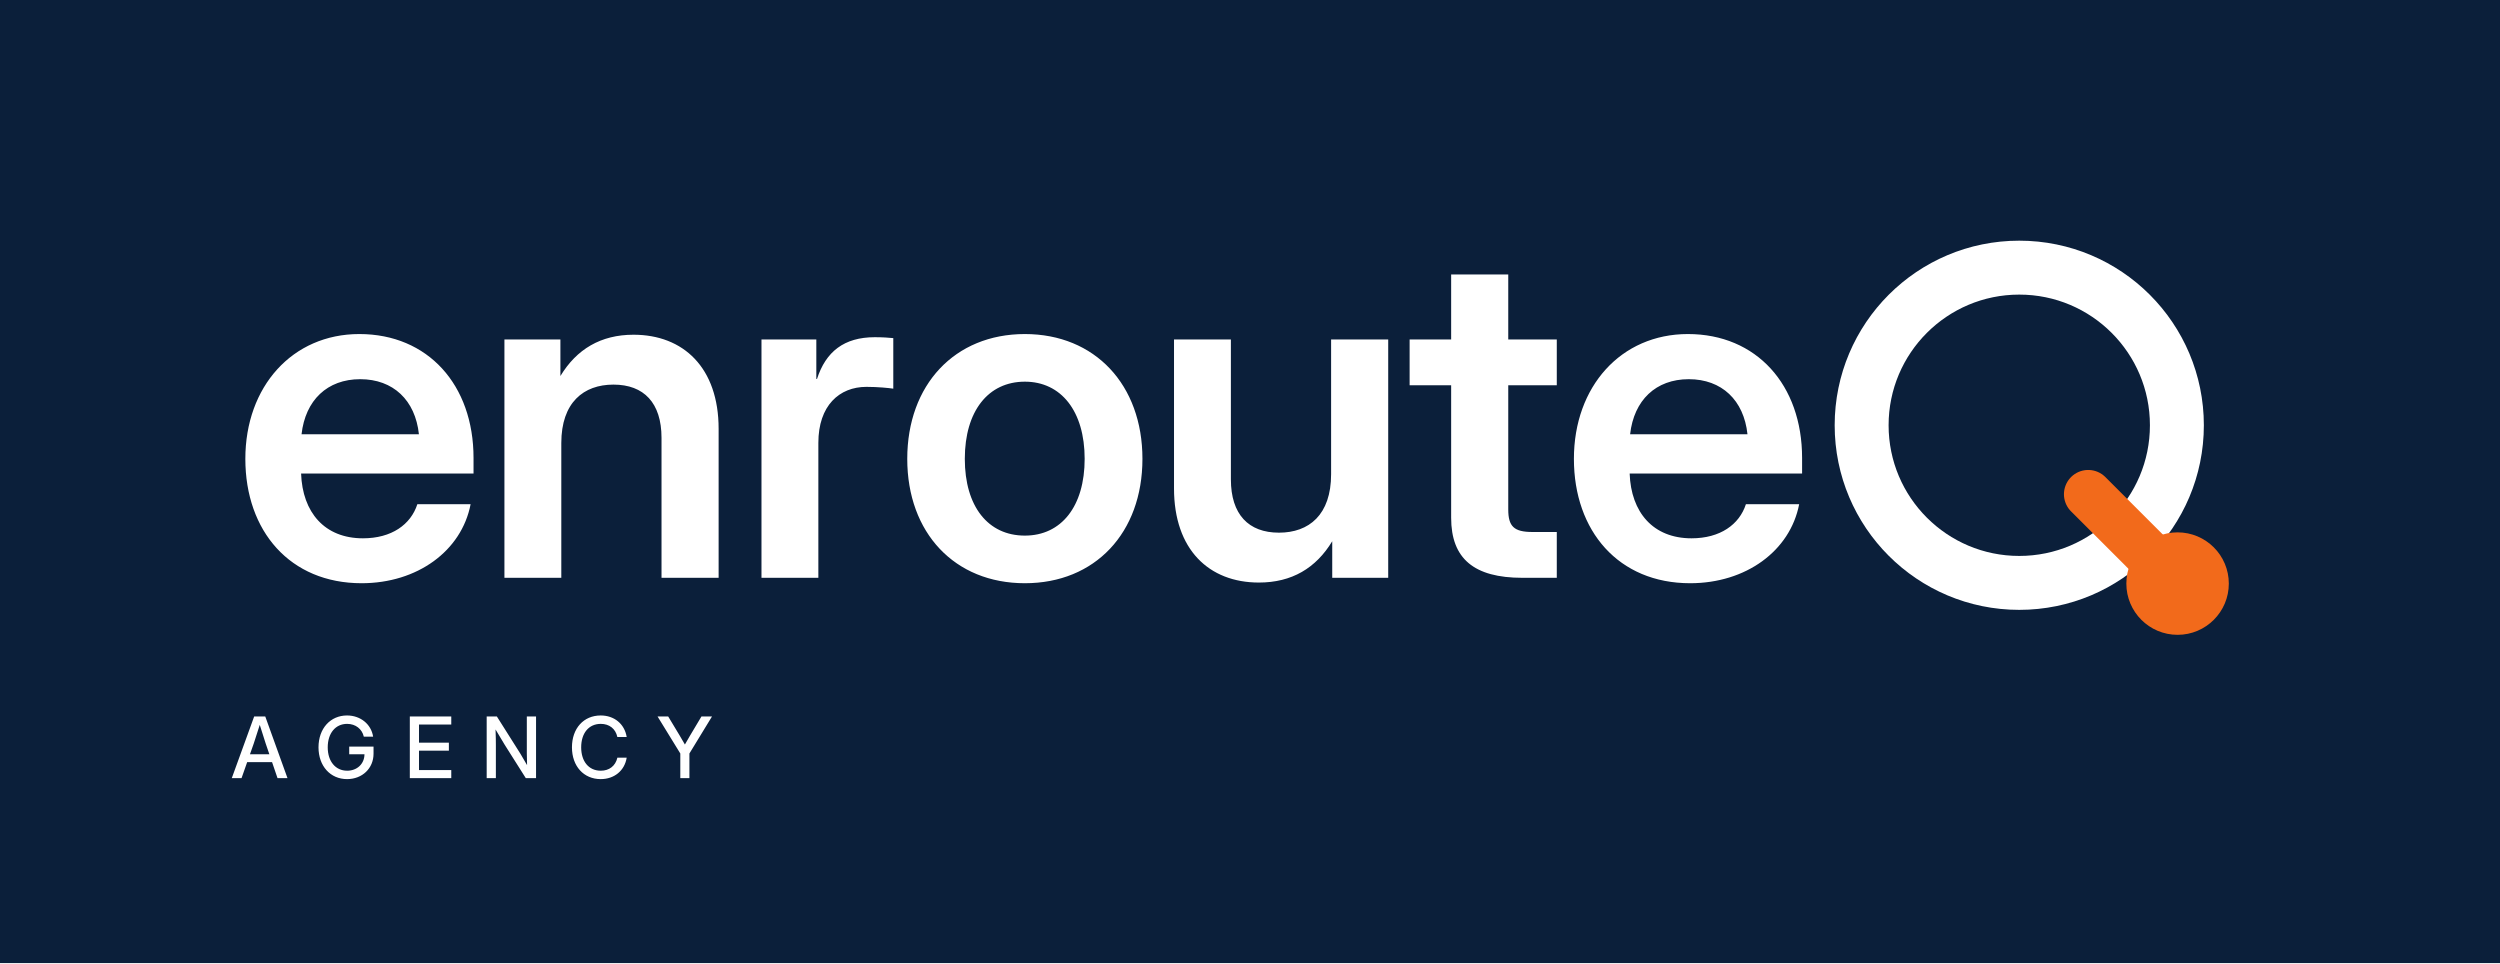
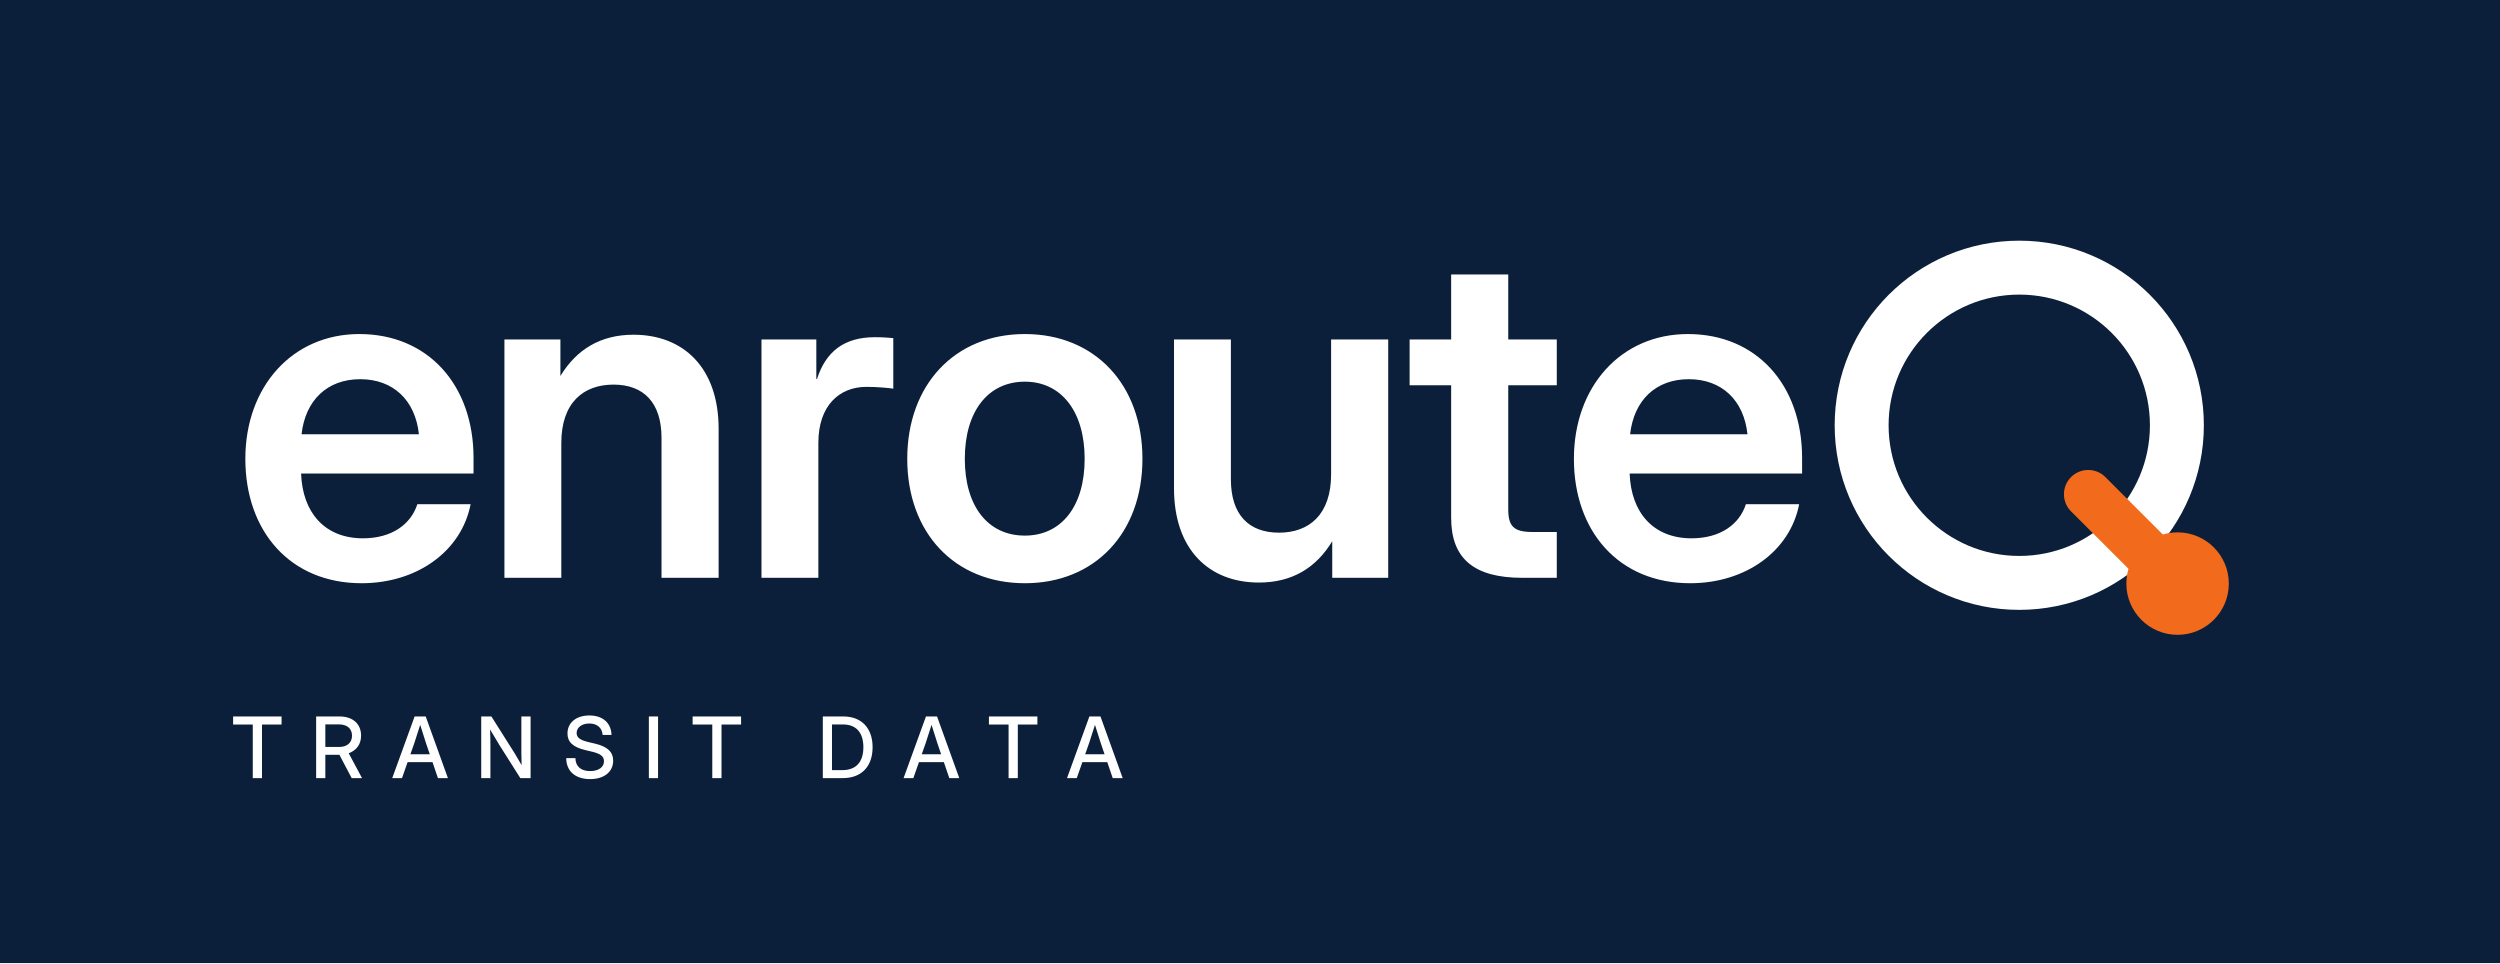
<svg xmlns="http://www.w3.org/2000/svg" viewBox="0 0 649 250" width="649" height="250">
  <rect width="649" height="250" fill="#0B1F3A" />
  <path fill="#FFFFFF" d="M93.867 151.406C108.34 151.406 119.824 143.027 122.168 130.898H108.34C106.641 136.172 101.66 139.746 94.219 139.746C84.258 139.746 78.516 133.008 78.164 122.93H122.93V118.887C122.93 99.902 111.094 86.719 93.281 86.719C75.938 86.719 63.691 100.312 63.691 119.121C63.691 137.871 75.293 151.406 93.867 151.406ZM78.281 112.734C79.277 103.887 84.961 98.438 93.516 98.438C102.07 98.438 107.812 103.887 108.75 112.734Z M145.715 115.02C145.715 104.473 151.516 99.844 159.25 99.844C167.16 99.844 171.73 104.59 171.73 113.672V150.0H186.555V111.328C186.555 95.449 177.414 86.895 164.465 86.895C155.969 86.895 149.699 90.645 145.48 97.617V88.125H130.949V150.0H145.715Z M197.68 150.0H212.445V114.961C212.445 105.293 217.895 100.43 224.926 100.43C227.855 100.43 230.785 100.723 231.898 100.898V87.773C230.727 87.656 229.086 87.539 227.094 87.539C219.125 87.539 214.379 91.289 212.094 98.379H211.918V88.125H197.68Z M266.051 151.406C284.273 151.406 296.578 138.34 296.578 119.121C296.578 99.902 284.273 86.719 266.051 86.719C247.828 86.719 235.523 99.902 235.523 119.121C235.523 138.34 247.828 151.406 266.051 151.406ZM266.051 139.043C256.5 139.043 250.465 131.484 250.465 119.121C250.465 106.699 256.559 99.082 266.051 99.082C275.484 99.082 281.578 106.758 281.578 119.121C281.578 131.426 275.543 139.043 266.051 139.043Z M326.805 151.23C335.359 151.23 341.629 147.48 345.848 140.508V150.0H360.379V88.125H345.555V123.105C345.555 133.652 339.812 138.281 332.02 138.281C324.109 138.281 319.539 133.535 319.539 124.453V88.125H304.773V126.797C304.773 142.676 313.855 151.23 326.805 151.23Z M404.141 88.125H391.543V71.25H376.719V88.125H365.938V100.02H376.719V134.414C376.719 145.02 382.637 150.0 395.234 150.0H404.141V138.105H397.812C393.008 138.105 391.543 136.641 391.543 132.246V100.02H404.141Z M438.762 151.406C453.234 151.406 464.719 143.027 467.062 130.898H453.234C451.535 136.172 446.555 139.746 439.113 139.746C429.152 139.746 423.41 133.008 423.059 122.93H467.824V118.887C467.824 99.902 455.988 86.719 438.176 86.719C420.832 86.719 408.586 100.312 408.586 119.121C408.586 137.871 420.188 151.406 438.762 151.406ZM423.176 112.734C424.172 103.887 429.855 98.438 438.41 98.438C446.965 98.438 452.707 103.887 453.645 112.734Z" />
  <circle cx="524.201" cy="110.4" r="40.92" fill="none" stroke="#FFFFFF" stroke-width="14" />
  <line x1="542.1" y1="128.3" x2="565.3" y2="151.5" stroke="#F26A1B" stroke-width="12.6" stroke-linecap="round" />
  <circle cx="565.3" cy="151.5" r="13.3" fill="#F26A1B" />
-   <path fill="#FFFFFF" d="M60.172 202.0H62.707L64.168 197.843H70.624L72.042 202.0H74.631L68.862 185.994H65.983ZM64.888 195.812 65.887 192.977C66.327 191.655 66.789 190.248 67.434 188.175C68.067 190.248 68.519 191.655 68.959 192.977L69.926 195.812Z M90.096 202.258C94.027 202.258 96.971 199.476 96.971 195.662V193.825H90.654V195.812H94.618C94.597 198.358 92.642 200.077 90.128 200.077C87.088 200.077 85.079 197.639 85.079 194.008C85.079 190.355 87.077 187.917 90.117 187.917C92.319 187.917 93.995 189.26 94.446 191.236H96.863C96.358 187.981 93.565 185.736 90.085 185.736C85.799 185.736 82.684 189.077 82.684 194.008C82.684 198.863 85.756 202.258 90.096 202.258Z M106.388 202.0H117.151V199.905H108.772V194.878H116.528V192.805H108.772V188.089H117.151V185.994H106.388Z M126.343 202.0H128.728V193.342C128.728 192.633 128.717 191.247 128.642 189.367C129.705 191.193 130.575 192.644 131.026 193.353L136.494 202.0H139.158V185.994H136.763V195.522C136.763 196.103 136.784 197.467 136.827 198.627C136.183 197.488 135.474 196.274 135.098 195.673L128.985 185.994H126.343Z M155.944 202.258C159.436 202.258 162.143 200.099 162.69 196.693H160.273C159.769 198.863 158.136 200.077 155.966 200.077C152.808 200.077 150.874 197.628 150.874 194.008C150.874 190.366 152.808 187.917 155.966 187.917C158.146 187.917 159.79 189.142 160.263 191.322H162.69C162.132 187.906 159.436 185.736 155.944 185.736C151.519 185.736 148.479 189.077 148.479 194.008C148.479 198.906 151.529 202.258 155.944 202.258Z M176.608 202.0H178.972V195.608L184.837 185.994H182.098L179.09 191.043C178.639 191.795 178.22 192.536 177.801 193.277C177.382 192.536 176.952 191.795 176.501 191.043L173.461 185.994H170.7L176.608 195.608Z" />
+   <path fill="#FFFFFF" d="M60.516 188.089H65.618V202.0H68.014V188.089H73.095V185.994H60.516Z M82.071 202.0H84.456V195.941H88.001C88.033 195.941 88.076 195.941 88.108 195.941L91.299 202.0H93.984L90.525 195.544C92.523 194.824 93.737 193.213 93.737 190.979C93.737 187.917 91.589 185.994 88.162 185.994H82.071ZM84.456 193.911V188.057H88.055C90.117 188.057 91.385 189.174 91.385 190.979C91.385 192.783 90.128 193.911 88.065 193.911Z M101.822 202.0H104.357L105.818 197.843H112.274L113.692 202.0H116.281L110.513 185.994H107.634ZM106.538 195.812 107.537 192.977C107.978 191.655 108.439 190.248 109.084 188.175C109.718 190.248 110.169 191.655 110.609 192.977L111.576 195.812Z M124.925 202.0H127.31V193.342C127.31 192.633 127.299 191.247 127.224 189.367C128.287 191.193 129.157 192.644 129.608 193.353L135.076 202.0H137.74V185.994H135.345V195.522C135.345 196.103 135.366 197.467 135.409 198.627C134.765 197.488 134.056 196.274 133.68 195.673L127.567 185.994H124.925Z M153.194 202.258C156.825 202.258 159.178 200.367 159.178 197.488C159.178 195.2 157.695 193.814 154.483 193.052L152.754 192.644C150.552 192.117 149.692 191.451 149.692 190.291C149.692 188.841 151.057 187.82 152.99 187.82C155.01 187.82 156.32 188.948 156.438 190.785H158.748C158.651 187.659 156.471 185.736 153.022 185.736C149.585 185.736 147.318 187.595 147.318 190.409C147.318 192.622 148.736 193.965 151.97 194.728L153.721 195.146C155.944 195.673 156.793 196.382 156.793 197.617C156.793 199.175 155.364 200.174 153.194 200.174C150.799 200.174 149.392 198.928 149.381 196.812H146.996C146.996 200.195 149.359 202.258 153.194 202.258Z M170.829 185.994H168.444V202.0H170.829Z M179.806 188.089H184.908V202.0H187.304V188.089H192.385V185.994H179.806Z  M218.781 202.0C223.669 202.0 226.526 198.949 226.526 193.976C226.526 189.023 223.658 185.994 218.942 185.994H213.604V202.0ZM215.988 199.927V188.067H218.792C222.358 188.067 224.131 190.27 224.131 193.976C224.131 197.703 222.358 199.927 218.631 199.927Z M234.568 202.0H237.104L238.564 197.843H245.021L246.438 202.0H249.027L243.259 185.994H240.38ZM239.284 195.812 240.283 192.977C240.724 191.655 241.186 190.248 241.83 188.175C242.464 190.248 242.915 191.655 243.355 192.977L244.322 195.812Z M256.726 188.089H261.828V202.0H264.224V188.089H269.305V185.994H256.726Z M276.992 202.0H279.527L280.988 197.843H287.444L288.862 202.0H291.451L285.683 185.994H282.804ZM281.708 195.812 282.707 192.977C283.147 191.655 283.609 190.248 284.254 188.175C284.888 190.248 285.339 191.655 285.779 192.977L286.746 195.812Z" />
</svg>
